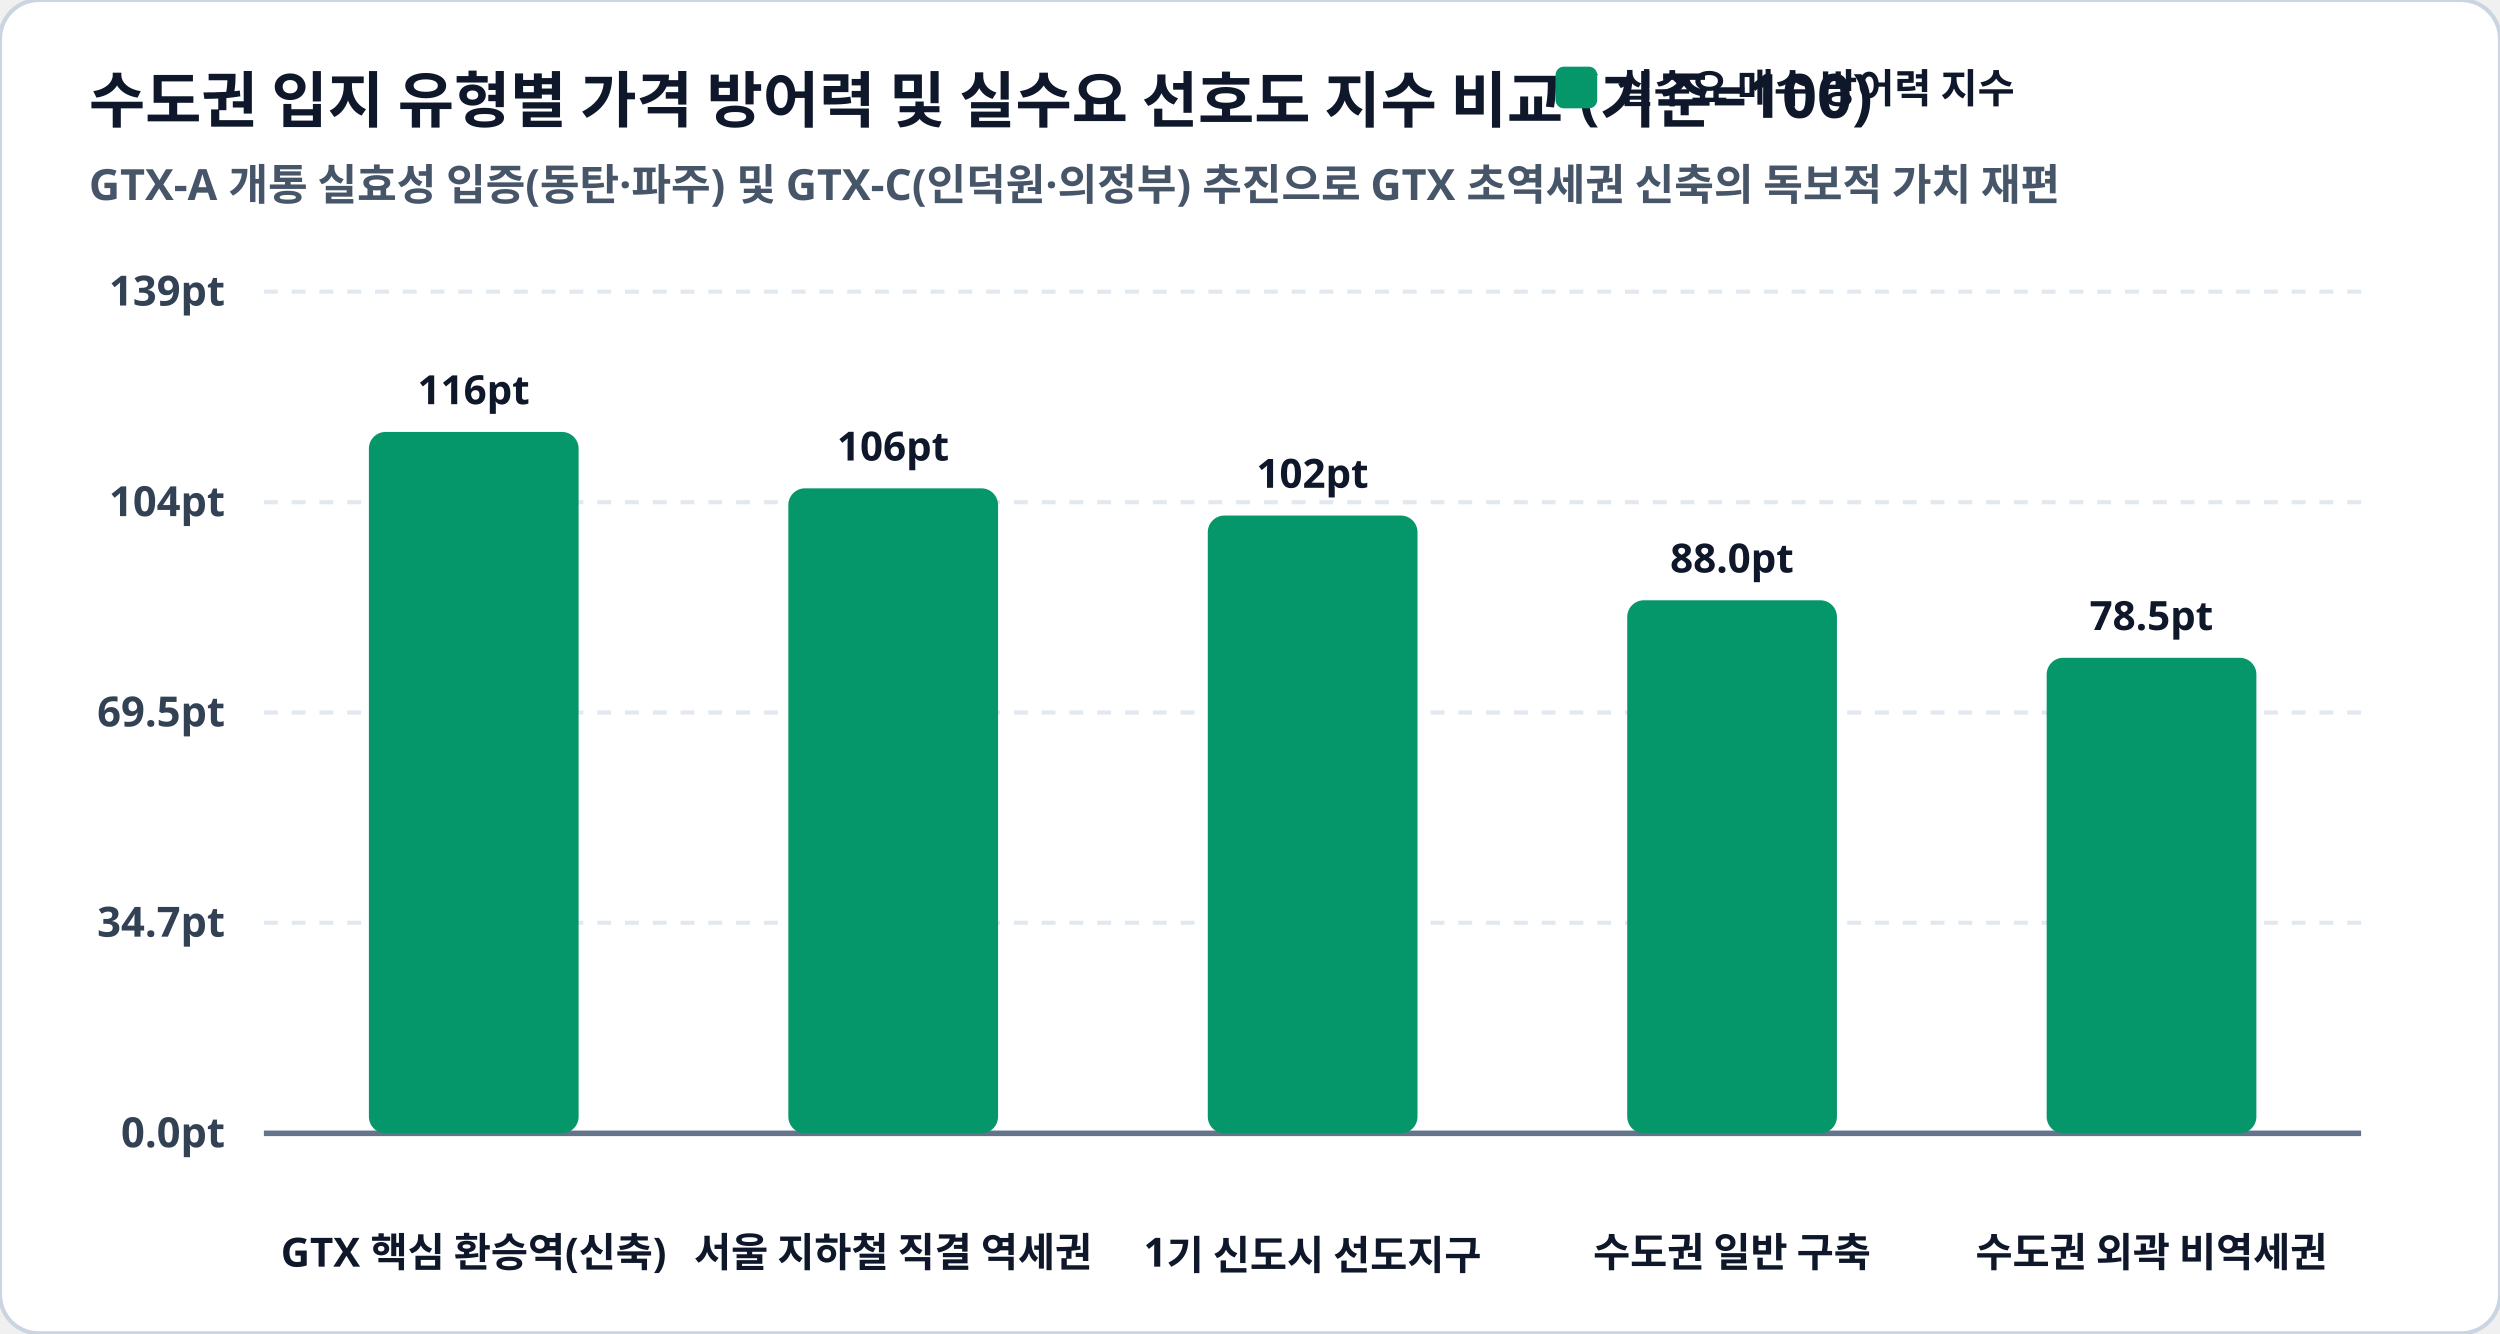
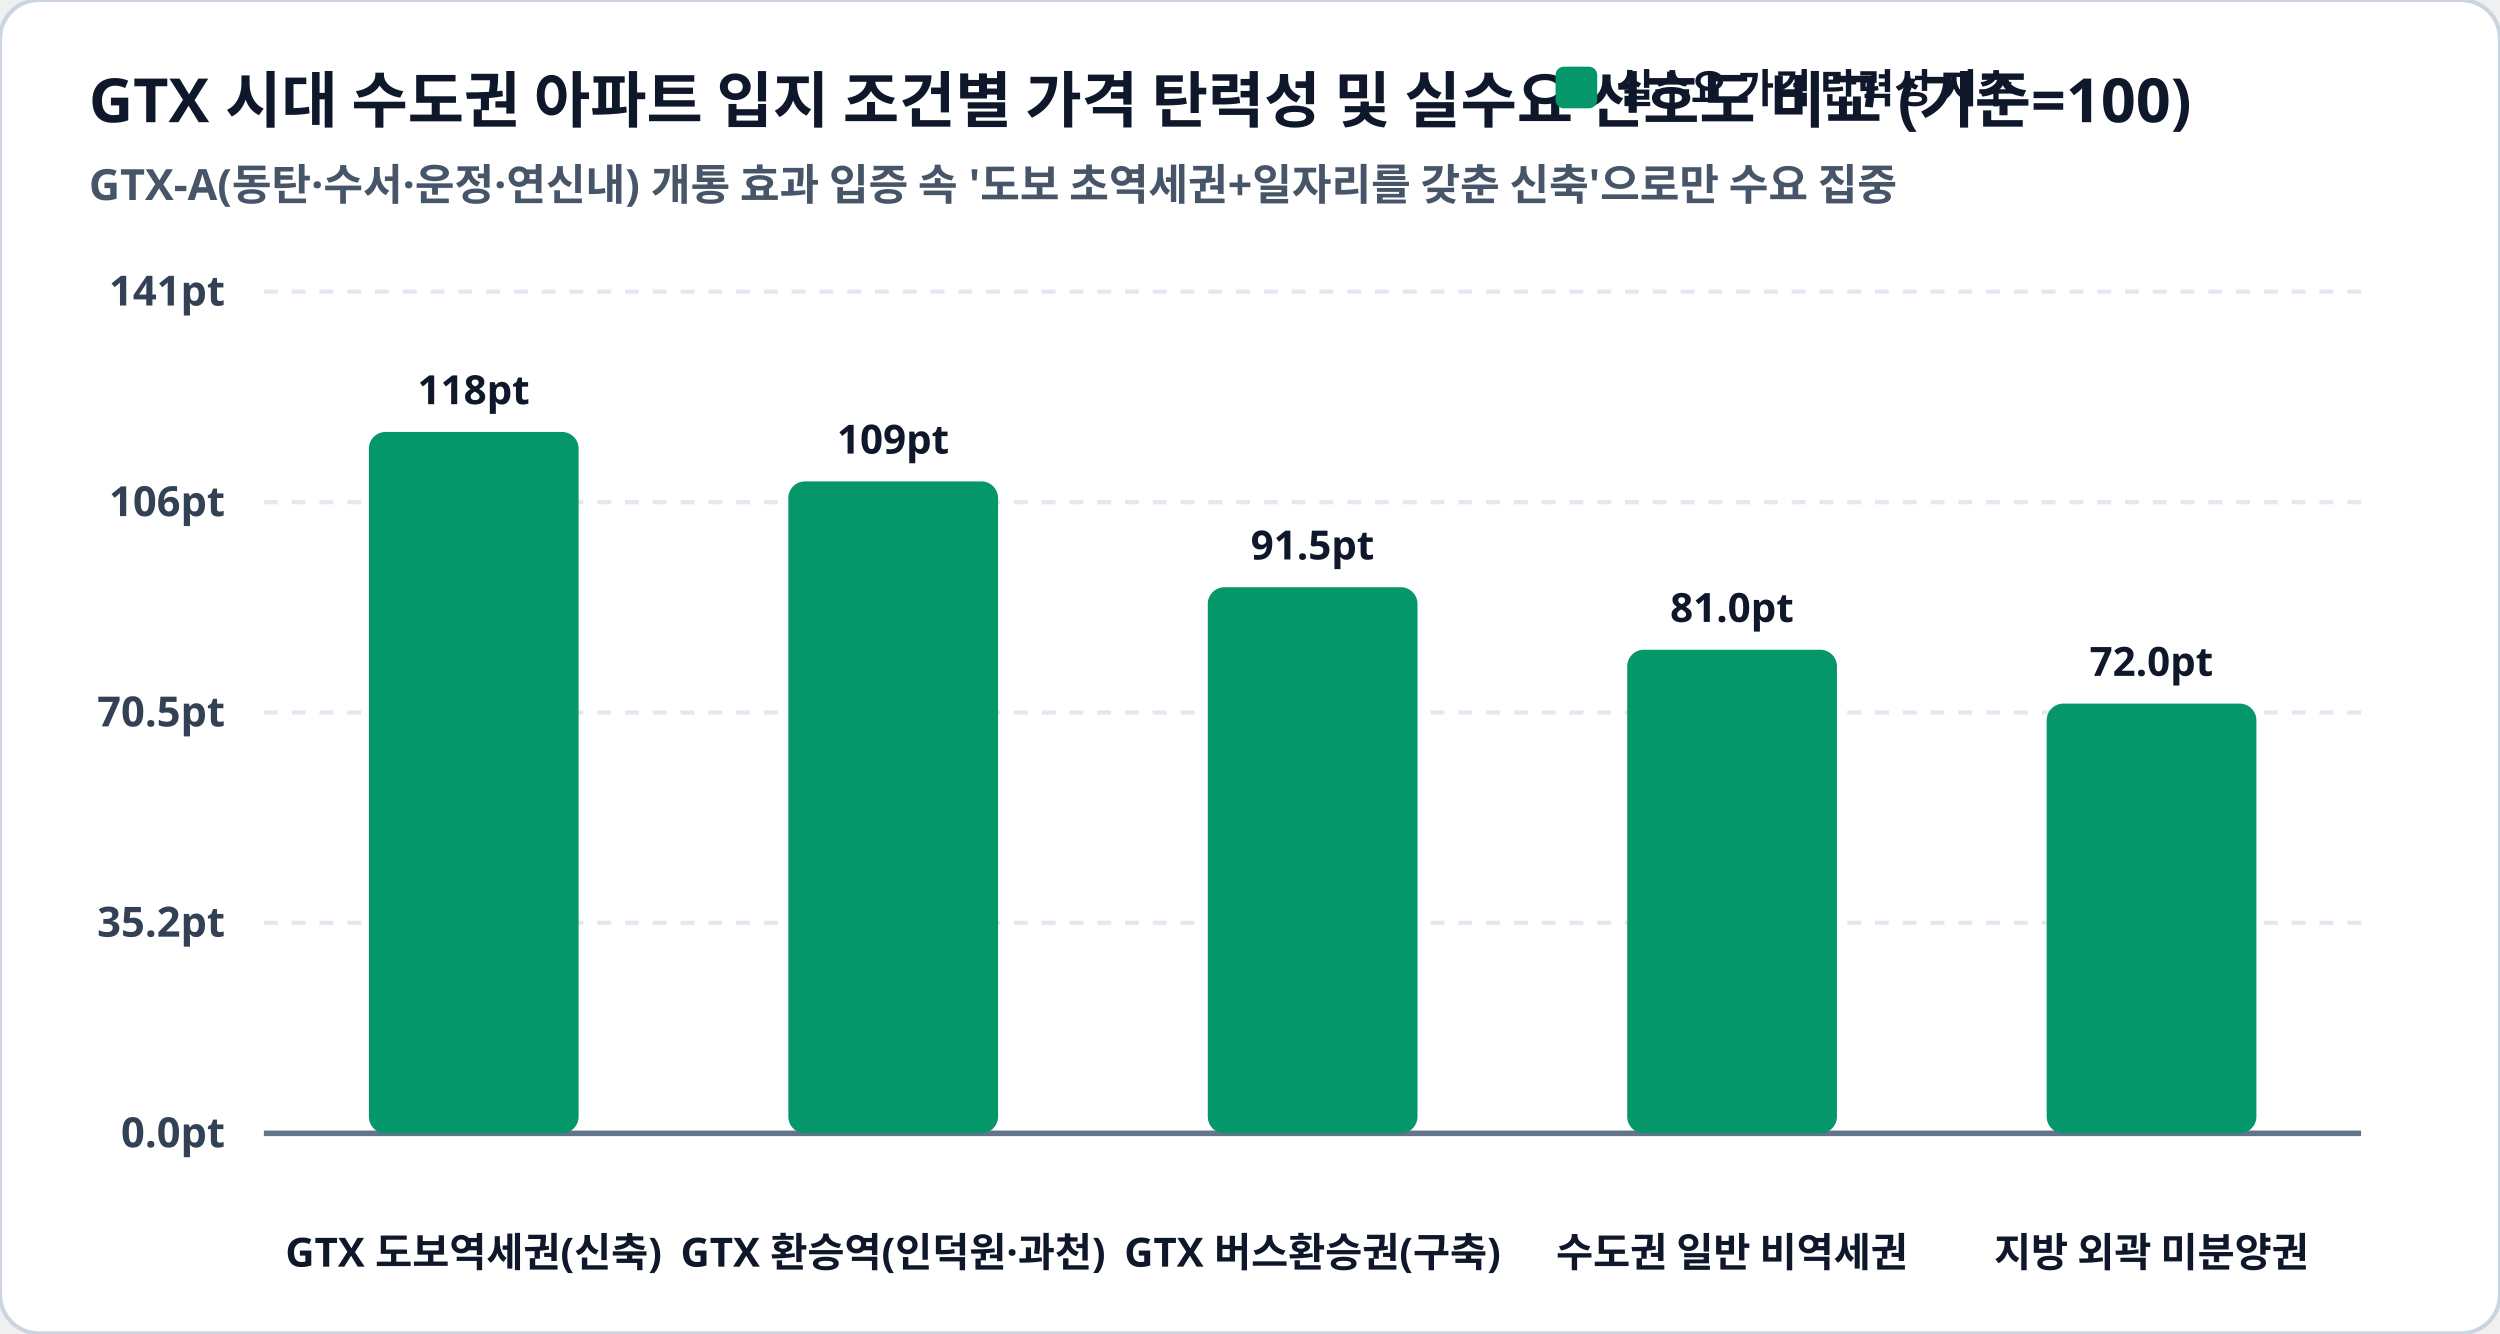
<svg xmlns="http://www.w3.org/2000/svg" viewBox="0 0 900 480" width="100%" height="100%">
  <rect width="900" height="480" rx="14" fill="#ffffff" stroke="#cbd5e1" stroke-width="1.5" />
-   <text x="32" y="44" fill="#0f172a" font-family="Pretendard, sans-serif" font-size="22" font-weight="900">수도권 입지 유형별 가격 방어력 및 실수요 선호도 지수 비교 (기준=100)</text>
-   <text x="32" y="72" fill="#475569" font-family="Pretendard, sans-serif" font-size="15.5" font-weight="600">GTX-A 개통 실효성 입증(동탄·파주) 및 GTX-C(인덕원·의정부) 추진으로 GTX 초역세권 신축의 독보적 가치 재편</text>
+   <text x="32" y="44" fill="#0f172a" font-family="Pretendard, sans-serif" font-size="22" font-weight="900">GTX 시대 수도권 아파트 입지 조건별 가격 탄력성 및 실수요 선호도 비교 (기준=100)</text>
+   <text x="32" y="72" fill="#475569" font-family="Pretendard, sans-serif" font-size="15.5" font-weight="600">GTX-A(동탄·수서·운정·연신내) 개통 효과 입증 속 '도보 초역세권+일자리를 갖춘 신축'으로만 수요 집중</text>
  <rect x="560" y="24" width="15" height="15" rx="3" fill="#059669" />
-   <text x="582" y="37" fill="#0f172a" font-family="Pretendard, sans-serif" font-size="14.5" font-weight="800">실수요 매수 방어력 지수</text>
+   <text x="582" y="37" fill="#0f172a" font-family="Pretendard, sans-serif" font-size="14.5" font-weight="800">실수요 가격 탄력성 지수</text>
  <line x1="95" y1="105.0" x2="850" y2="105.0" stroke="#e2e8f0" stroke-width="1.5" stroke-dasharray="5,5" />
-   <text x="81" y="110.0" fill="#334155" font-family="Pretendard, sans-serif" font-size="15" font-weight="700" text-anchor="end">139pt</text>
+   <text x="81" y="110.0" fill="#334155" font-family="Pretendard, sans-serif" font-size="15" font-weight="700" text-anchor="end">141pt</text>
  <line x1="95" y1="180.8" x2="850" y2="180.8" stroke="#e2e8f0" stroke-width="1.5" stroke-dasharray="5,5" />
-   <text x="81" y="185.8" fill="#334155" font-family="Pretendard, sans-serif" font-size="15" font-weight="700" text-anchor="end">104pt</text>
+   <text x="81" y="185.8" fill="#334155" font-family="Pretendard, sans-serif" font-size="15" font-weight="700" text-anchor="end">106pt</text>
  <line x1="95" y1="256.5" x2="850" y2="256.5" stroke="#e2e8f0" stroke-width="1.5" stroke-dasharray="5,5" />
-   <text x="81" y="261.5" fill="#334155" font-family="Pretendard, sans-serif" font-size="15" font-weight="700" text-anchor="end">69.5pt</text>
+   <text x="81" y="261.5" fill="#334155" font-family="Pretendard, sans-serif" font-size="15" font-weight="700" text-anchor="end">70.5pt</text>
  <line x1="95" y1="332.2" x2="850" y2="332.2" stroke="#e2e8f0" stroke-width="1.5" stroke-dasharray="5,5" />
-   <text x="81" y="337.2" fill="#334155" font-family="Pretendard, sans-serif" font-size="15" font-weight="700" text-anchor="end">34.7pt</text>
+   <text x="81" y="337.2" fill="#334155" font-family="Pretendard, sans-serif" font-size="15" font-weight="700" text-anchor="end">35.2pt</text>
  <line x1="95" y1="408.0" x2="850" y2="408.0" stroke="#e2e8f0" stroke-width="1.5" stroke-dasharray="5,5" />
  <text x="81" y="413.0" fill="#334155" font-family="Pretendard, sans-serif" font-size="15" font-weight="700" text-anchor="end">0.0pt</text>
  <line x1="95" y1="408.0" x2="850" y2="408.0" stroke="#64748b" stroke-width="2" />
  <rect x="132.8" y="155.5" width="75.5" height="252.5" rx="6" fill="#059669" />
-   <text x="170.5" y="145.5" fill="#0f172a" font-family="Pretendard, sans-serif" font-size="14.5" font-weight="800" text-anchor="middle">116pt</text>
-   <text x="170.5" y="456" fill="#0f172a" font-family="Pretendard, sans-serif" font-size="14.5" font-weight="800" text-anchor="middle">GTX 핵심 환승역(신축)</text>
-   <rect x="283.8" y="175.8" width="75.5" height="232.2" rx="6" fill="#059669" />
-   <text x="321.5" y="165.8" fill="#0f172a" font-family="Pretendard, sans-serif" font-size="14.5" font-weight="800" text-anchor="middle">106pt</text>
-   <text x="321.5" y="456" fill="#0f172a" font-family="Pretendard, sans-serif" font-size="14.5" font-weight="800" text-anchor="middle">서울 지하철 직결 역세권</text>
-   <rect x="434.8" y="185.6" width="75.5" height="222.4" rx="6" fill="#059669" />
-   <text x="472.5" y="175.6" fill="#0f172a" font-family="Pretendard, sans-serif" font-size="14.5" font-weight="800" text-anchor="middle">102pt</text>
-   <text x="472.5" y="456" fill="#0f172a" font-family="Pretendard, sans-serif" font-size="14.5" font-weight="800" text-anchor="middle">1기 신도시 선도지구</text>
-   <rect x="585.8" y="216.1" width="75.5" height="191.9" rx="6" fill="#059669" />
-   <text x="623.5" y="206.1" fill="#0f172a" font-family="Pretendard, sans-serif" font-size="14.5" font-weight="800" text-anchor="middle">88.0pt</text>
-   <text x="623.5" y="456" fill="#0f172a" font-family="Pretendard, sans-serif" font-size="14.5" font-weight="800" text-anchor="middle">수도권 일반 구축</text>
-   <rect x="736.8" y="236.8" width="75.5" height="171.2" rx="6" fill="#059669" />
-   <text x="774.5" y="226.8" fill="#0f172a" font-family="Pretendard, sans-serif" font-size="14.5" font-weight="800" text-anchor="middle">78.5pt</text>
-   <text x="774.5" y="456" fill="#0f172a" font-family="Pretendard, sans-serif" font-size="14.5" font-weight="800" text-anchor="middle">수도권 외곽 비역세권</text>
+   <text x="170.5" y="145.5" fill="#0f172a" font-family="Pretendard, sans-serif" font-size="14.5" font-weight="800" text-anchor="middle">118pt</text>
+   <text x="170.5" y="456" fill="#0f172a" font-family="Pretendard, sans-serif" font-size="14.5" font-weight="800" text-anchor="middle">GTX 도보역세권(신축)</text>
+   <rect x="283.8" y="173.3" width="75.5" height="234.7" rx="6" fill="#059669" />
+   <text x="321.5" y="163.3" fill="#0f172a" font-family="Pretendard, sans-serif" font-size="14.5" font-weight="800" text-anchor="middle">109pt</text>
+   <text x="321.5" y="456" fill="#0f172a" font-family="Pretendard, sans-serif" font-size="14.5" font-weight="800" text-anchor="middle">GTX 환승역(인덕원·과천)</text>
+   <rect x="434.8" y="211.4" width="75.5" height="196.6" rx="6" fill="#059669" />
+   <text x="472.5" y="201.4" fill="#0f172a" font-family="Pretendard, sans-serif" font-size="14.5" font-weight="800" text-anchor="middle">91.5pt</text>
+   <text x="472.5" y="456" fill="#0f172a" font-family="Pretendard, sans-serif" font-size="14.5" font-weight="800" text-anchor="middle">GTX 버스환승권(구축)</text>
+   <rect x="585.8" y="233.9" width="75.5" height="174.1" rx="6" fill="#059669" />
+   <text x="623.5" y="223.9" fill="#0f172a" font-family="Pretendard, sans-serif" font-size="14.5" font-weight="800" text-anchor="middle">81.0pt</text>
+   <text x="623.5" y="456" fill="#0f172a" font-family="Pretendard, sans-serif" font-size="14.5" font-weight="800" text-anchor="middle">수도권 일반 비역세권</text>
+   <rect x="736.8" y="253.3" width="75.5" height="154.7" rx="6" fill="#059669" />
+   <text x="774.5" y="243.3" fill="#0f172a" font-family="Pretendard, sans-serif" font-size="14.5" font-weight="800" text-anchor="middle">72.0pt</text>
+   <text x="774.5" y="456" fill="#0f172a" font-family="Pretendard, sans-serif" font-size="14.5" font-weight="800" text-anchor="middle">지방 외곽 미분양권</text>
</svg>
